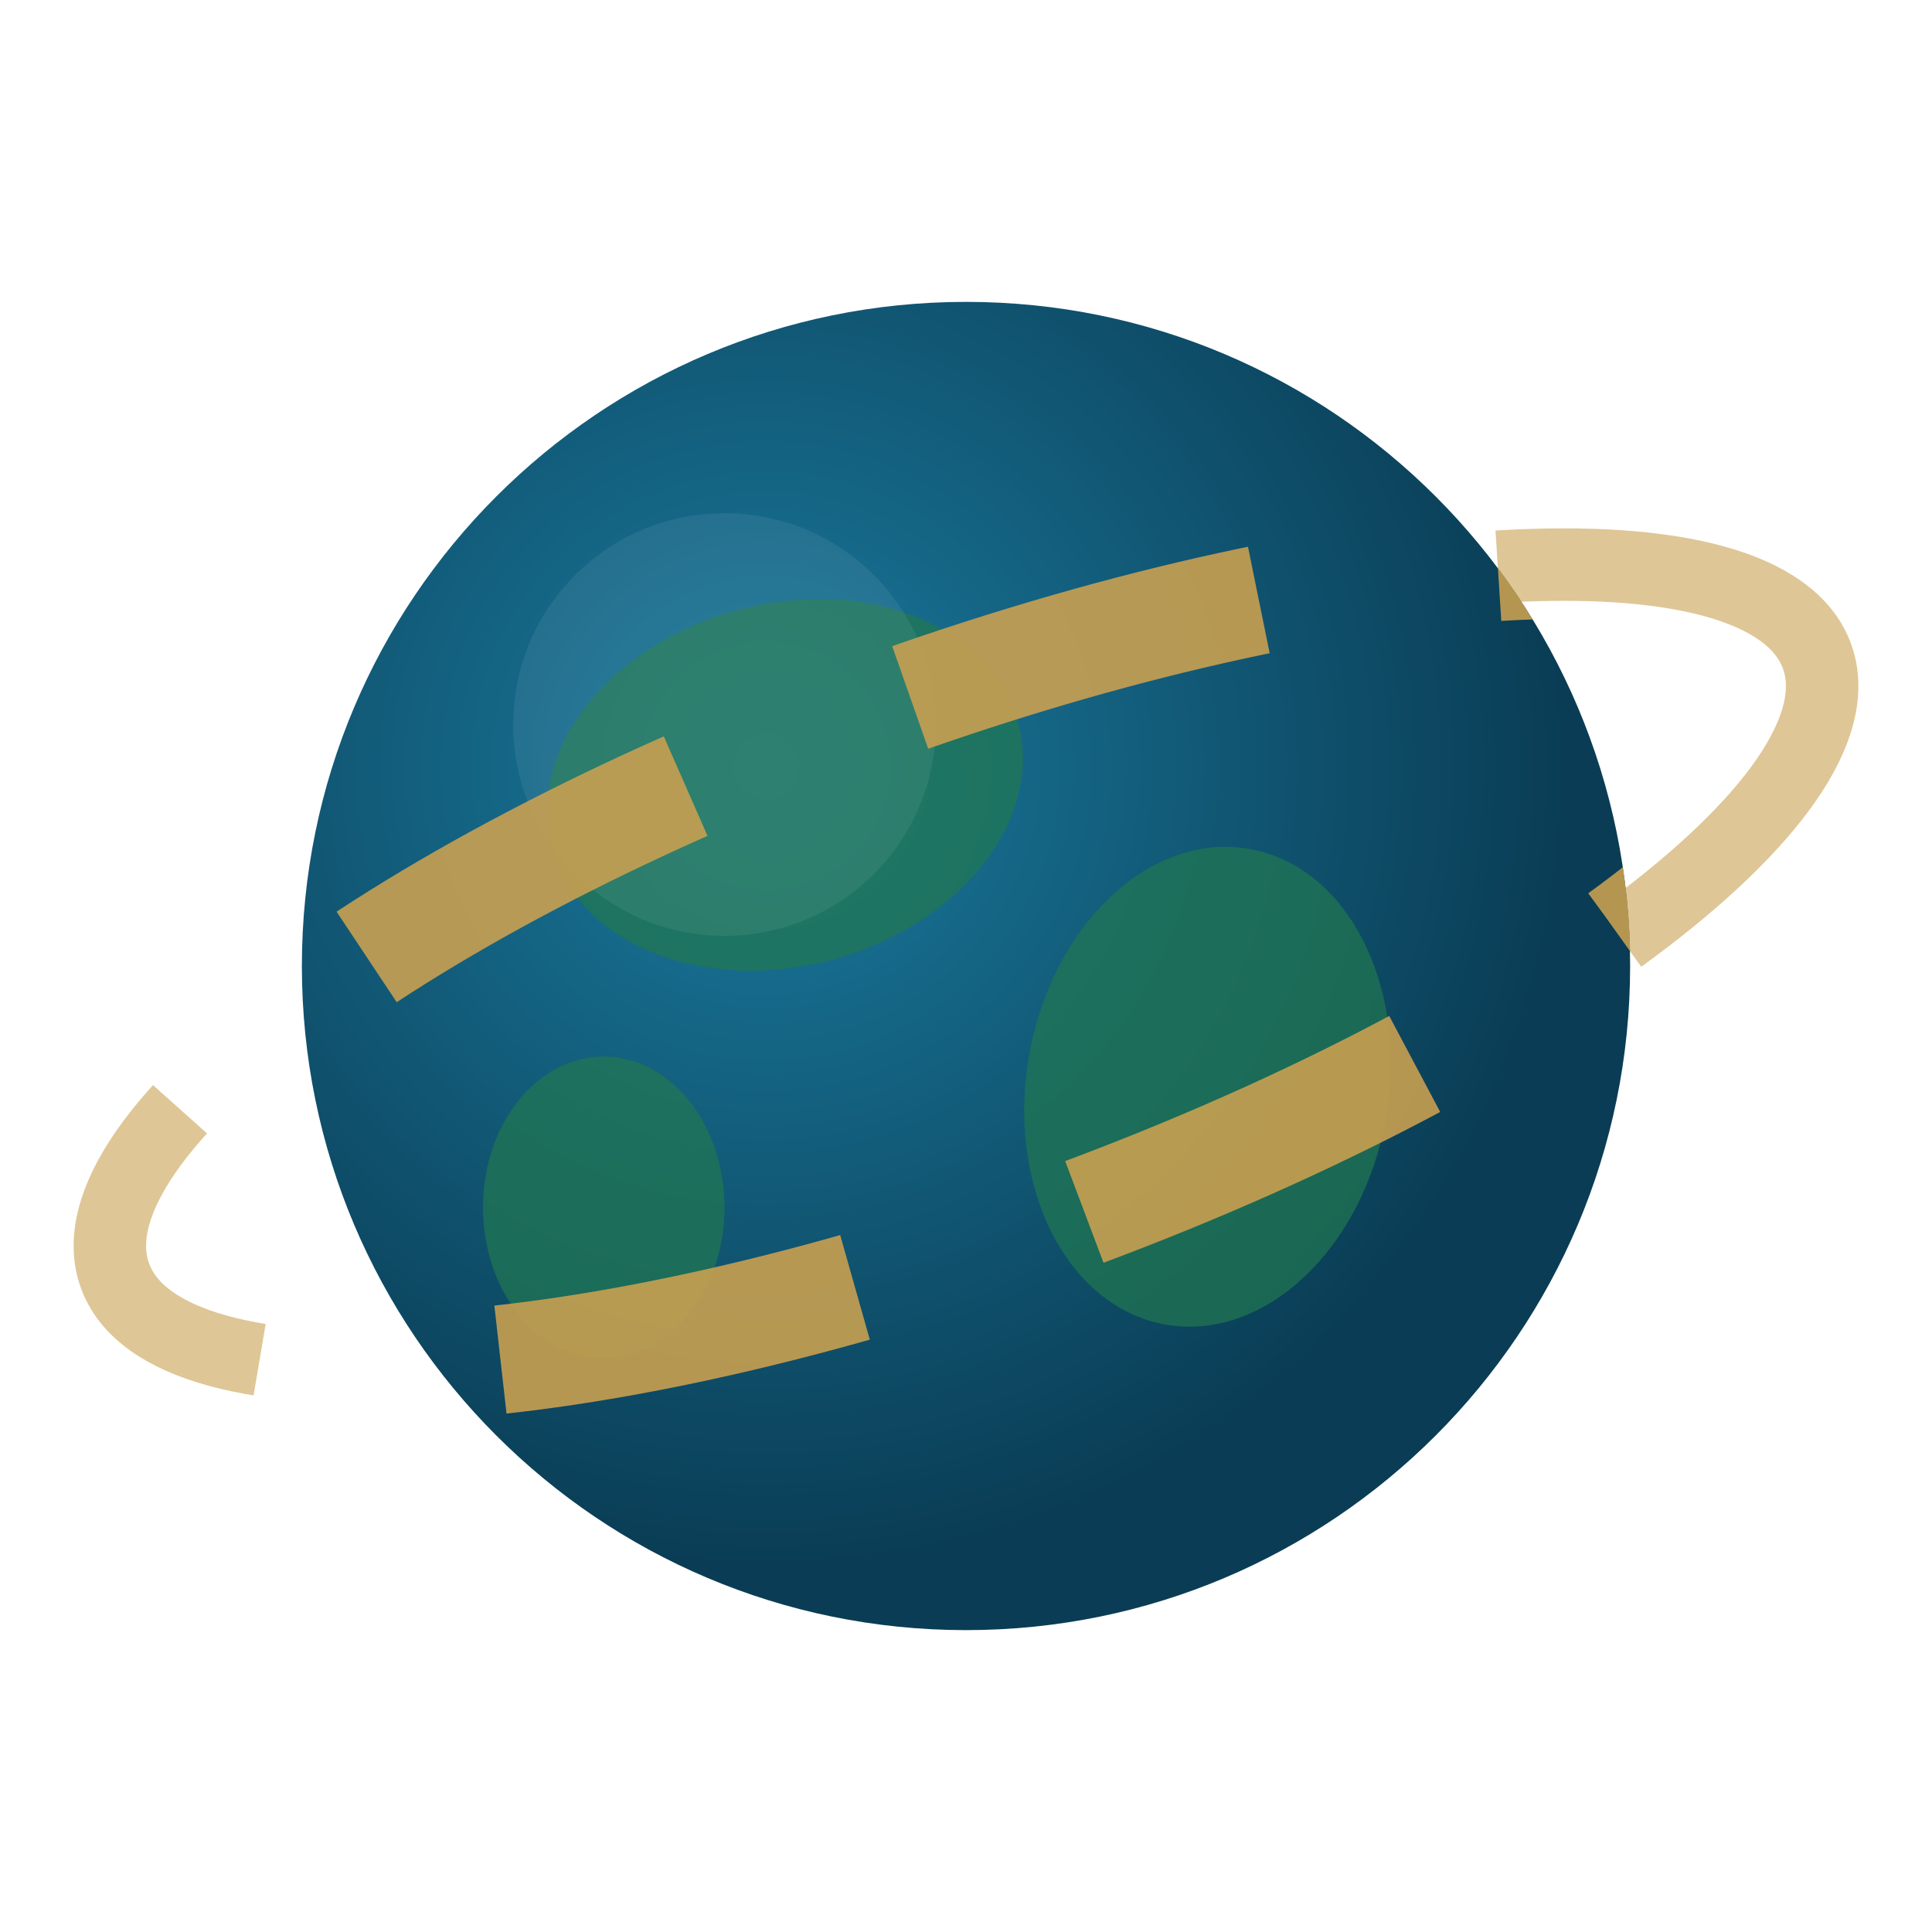
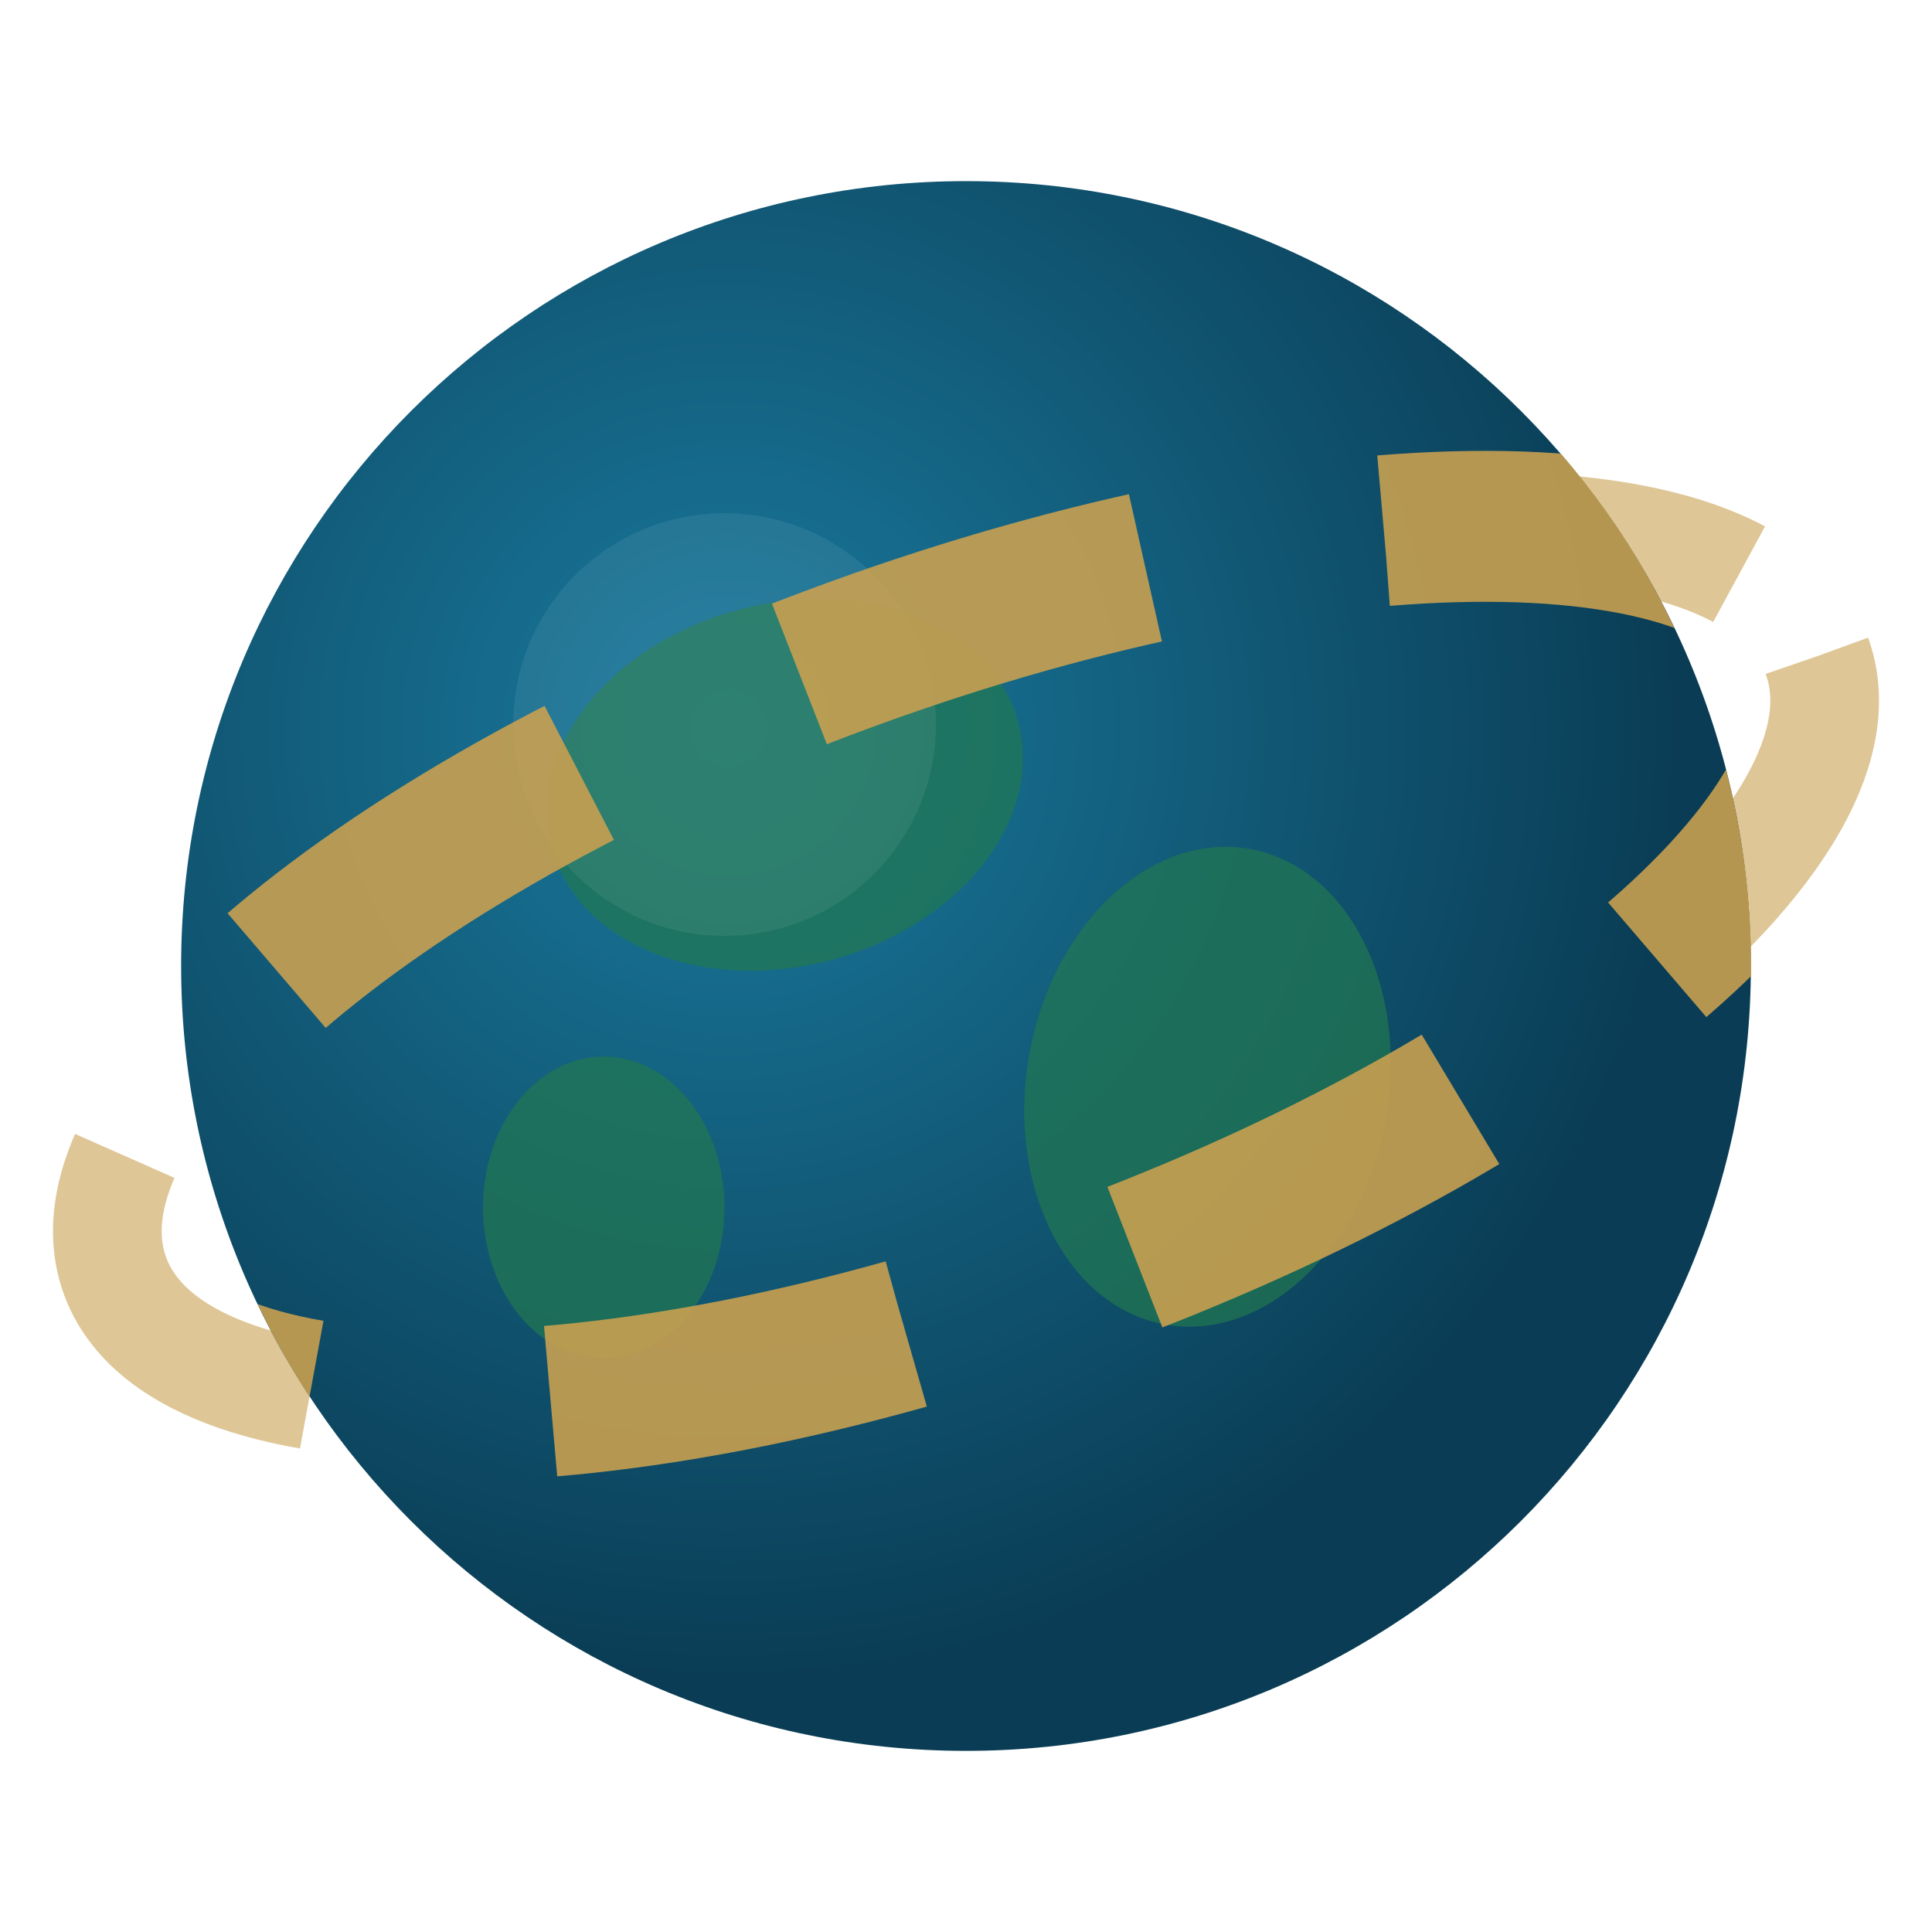
<svg xmlns="http://www.w3.org/2000/svg" viewBox="0 0 32 32" width="32" height="32">
  <defs>
    <radialGradient id="earth" cx="35%" cy="35%" r="60%">
      <stop offset="0%" stop-color="#1a7a9e" />
      <stop offset="100%" stop-color="#0a3d55" />
    </radialGradient>
    <clipPath id="ec">
-       <circle cx="16" cy="16" r="11" />
+       <circle cx="16" cy="16" r="13" />
    </clipPath>
  </defs>
-   <ellipse cx="16" cy="16" rx="15" ry="4.5" fill="none" stroke="#c8a050" stroke-width="1.2" opacity="0.6" stroke-dasharray="6 4" clip-path="none" transform="rotate(-20, 16, 16)" />
-   <circle cx="16" cy="16" r="11" fill="url(#earth)" />
+   <ellipse cx="16" cy="16" rx="15" ry="5.5" fill="none" stroke="#c8a050" stroke-width="1.8" opacity="0.6" stroke-dasharray="6 4" clip-path="none" transform="rotate(-20, 16, 16)" />
+   <circle cx="16" cy="16" r="13" fill="url(#earth)" />
  <g fill="rgba(34,120,80,0.7)" clip-path="url(#ec)">
    <ellipse cx="13" cy="13" rx="4" ry="3" transform="rotate(-15,13,13)" />
    <ellipse cx="20" cy="18" rx="3" ry="4" transform="rotate(10,20,18)" />
    <ellipse cx="10" cy="20" rx="2" ry="2.5" />
  </g>
  <circle cx="12" cy="12" r="3.5" fill="rgba(255,255,255,0.07)" />
-   <ellipse cx="16" cy="16" rx="15" ry="4.5" fill="none" stroke="#c8a050" stroke-width="1.8" opacity="0.9" stroke-dasharray="6 4" transform="rotate(-20, 16, 16)" clip-path="url(#ec)" />
+   <ellipse cx="16" cy="16" rx="15" ry="5.5" fill="none" stroke="#c8a050" stroke-width="2.5" opacity="0.9" stroke-dasharray="6 4" transform="rotate(-20, 16, 16)" clip-path="url(#ec)" />
</svg>
